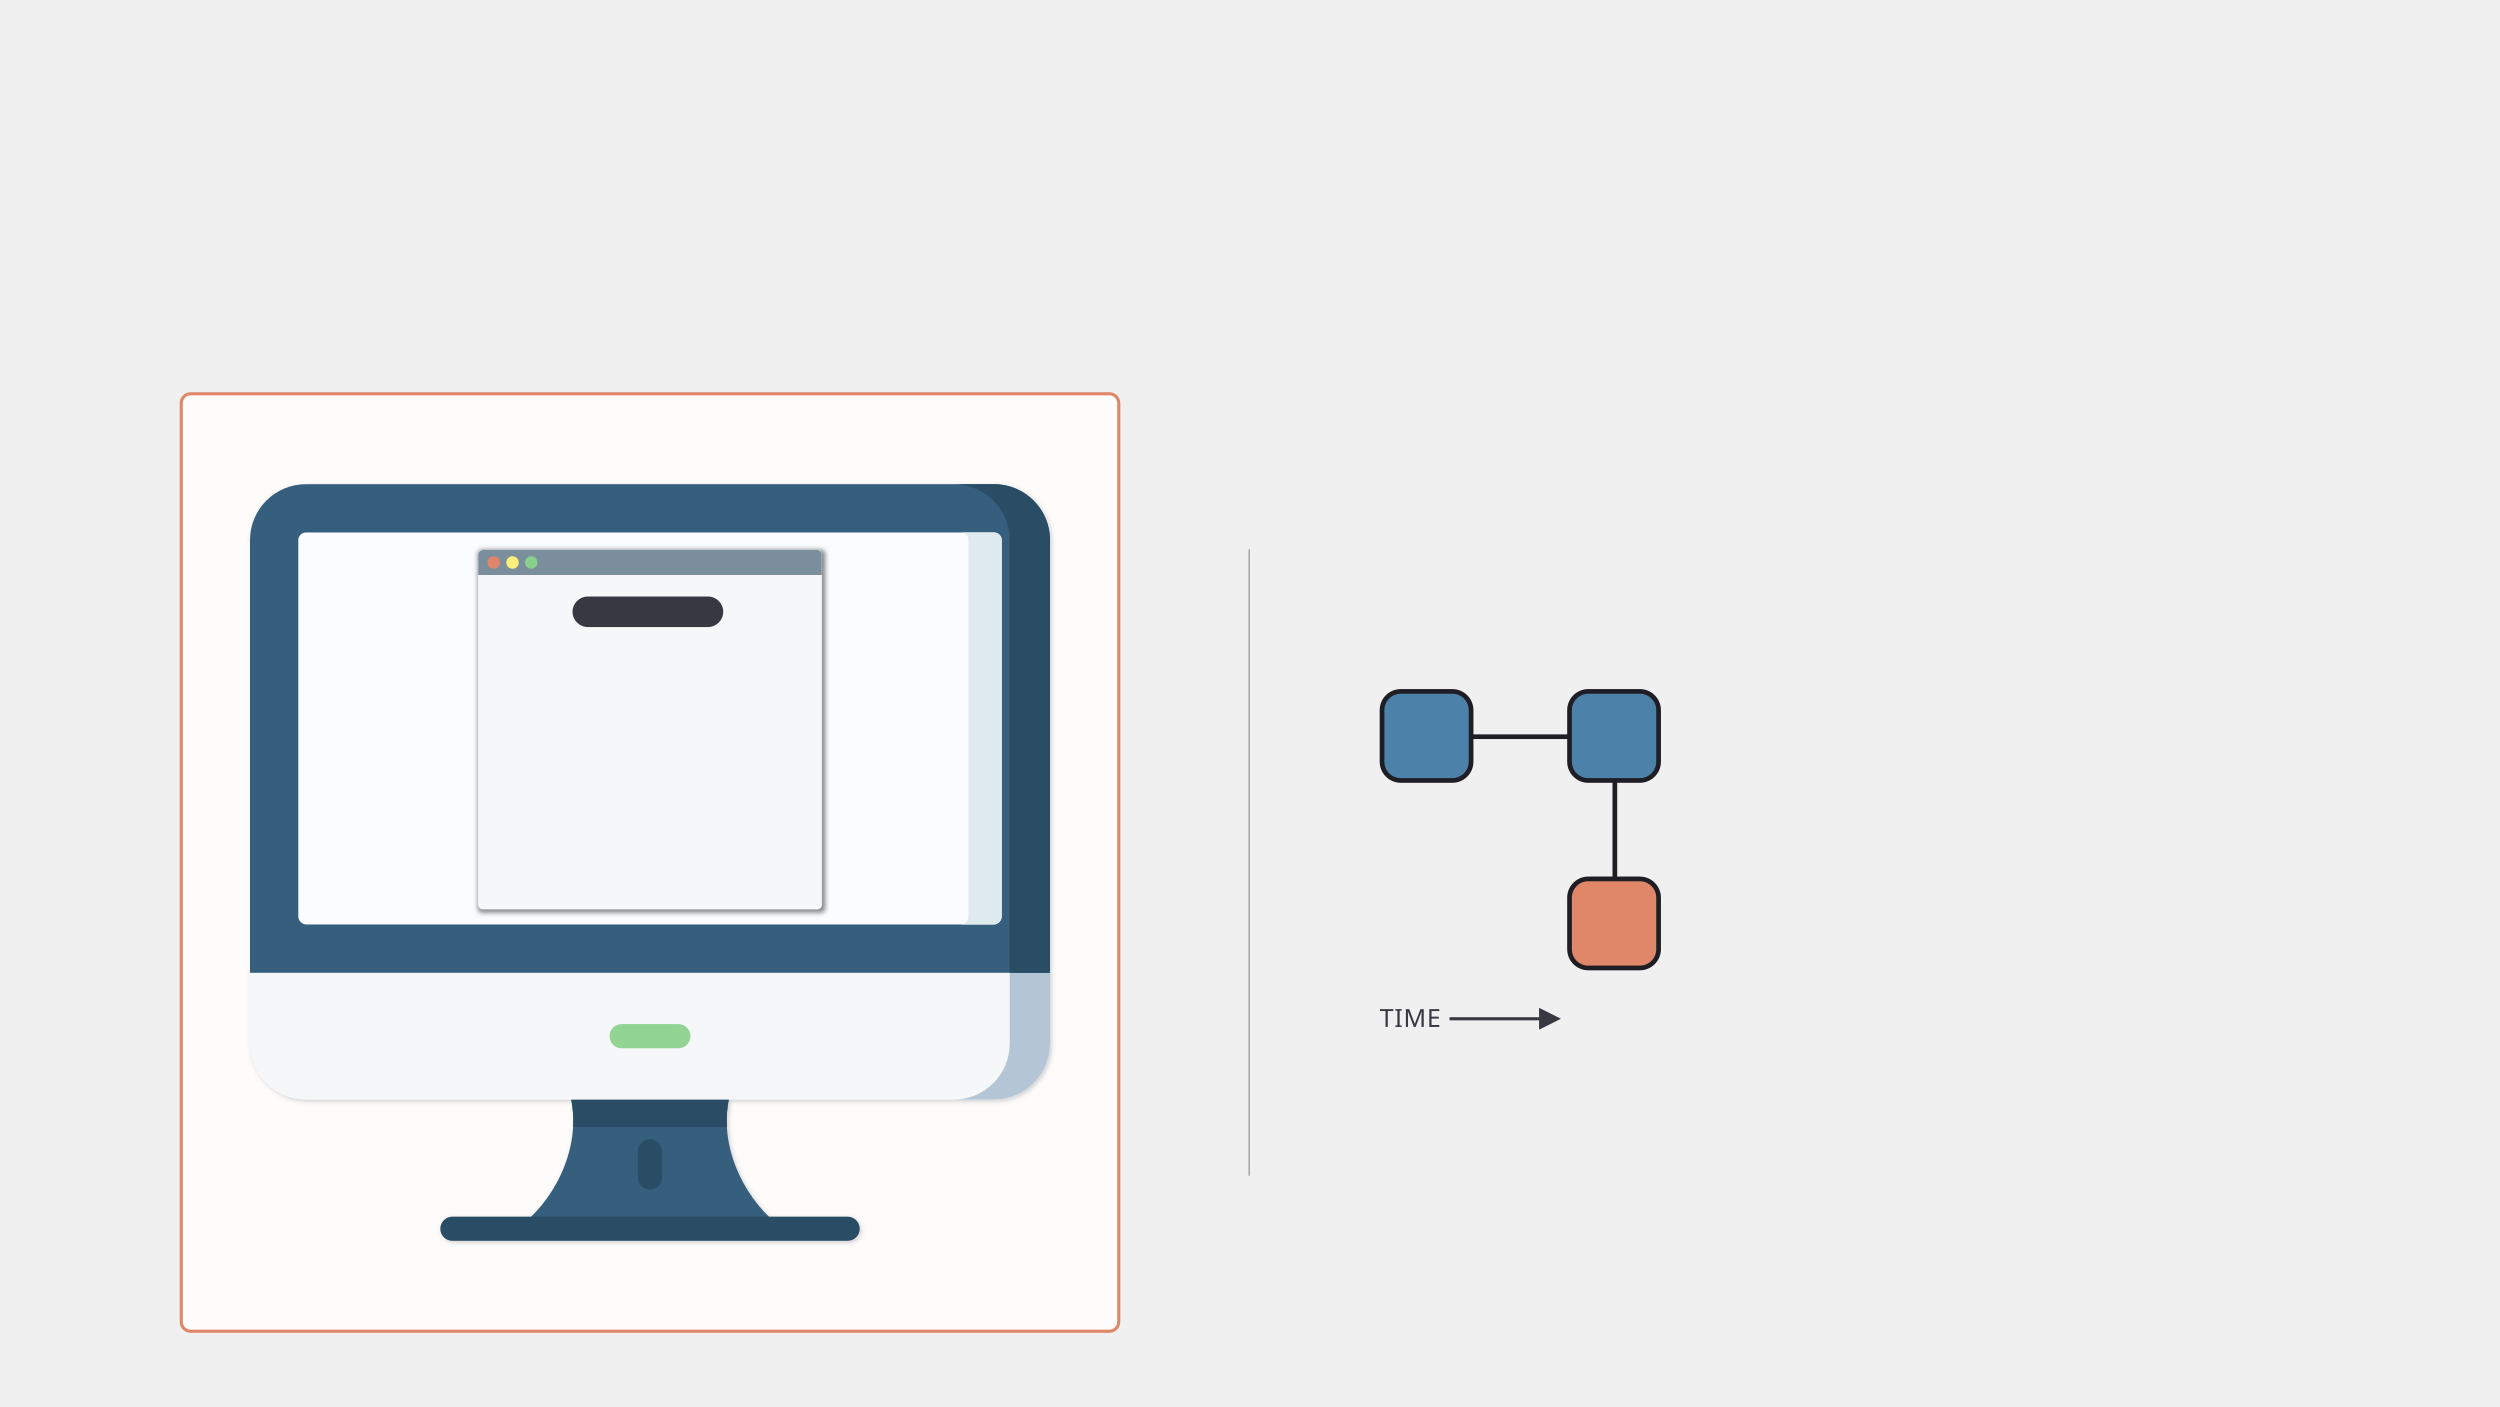
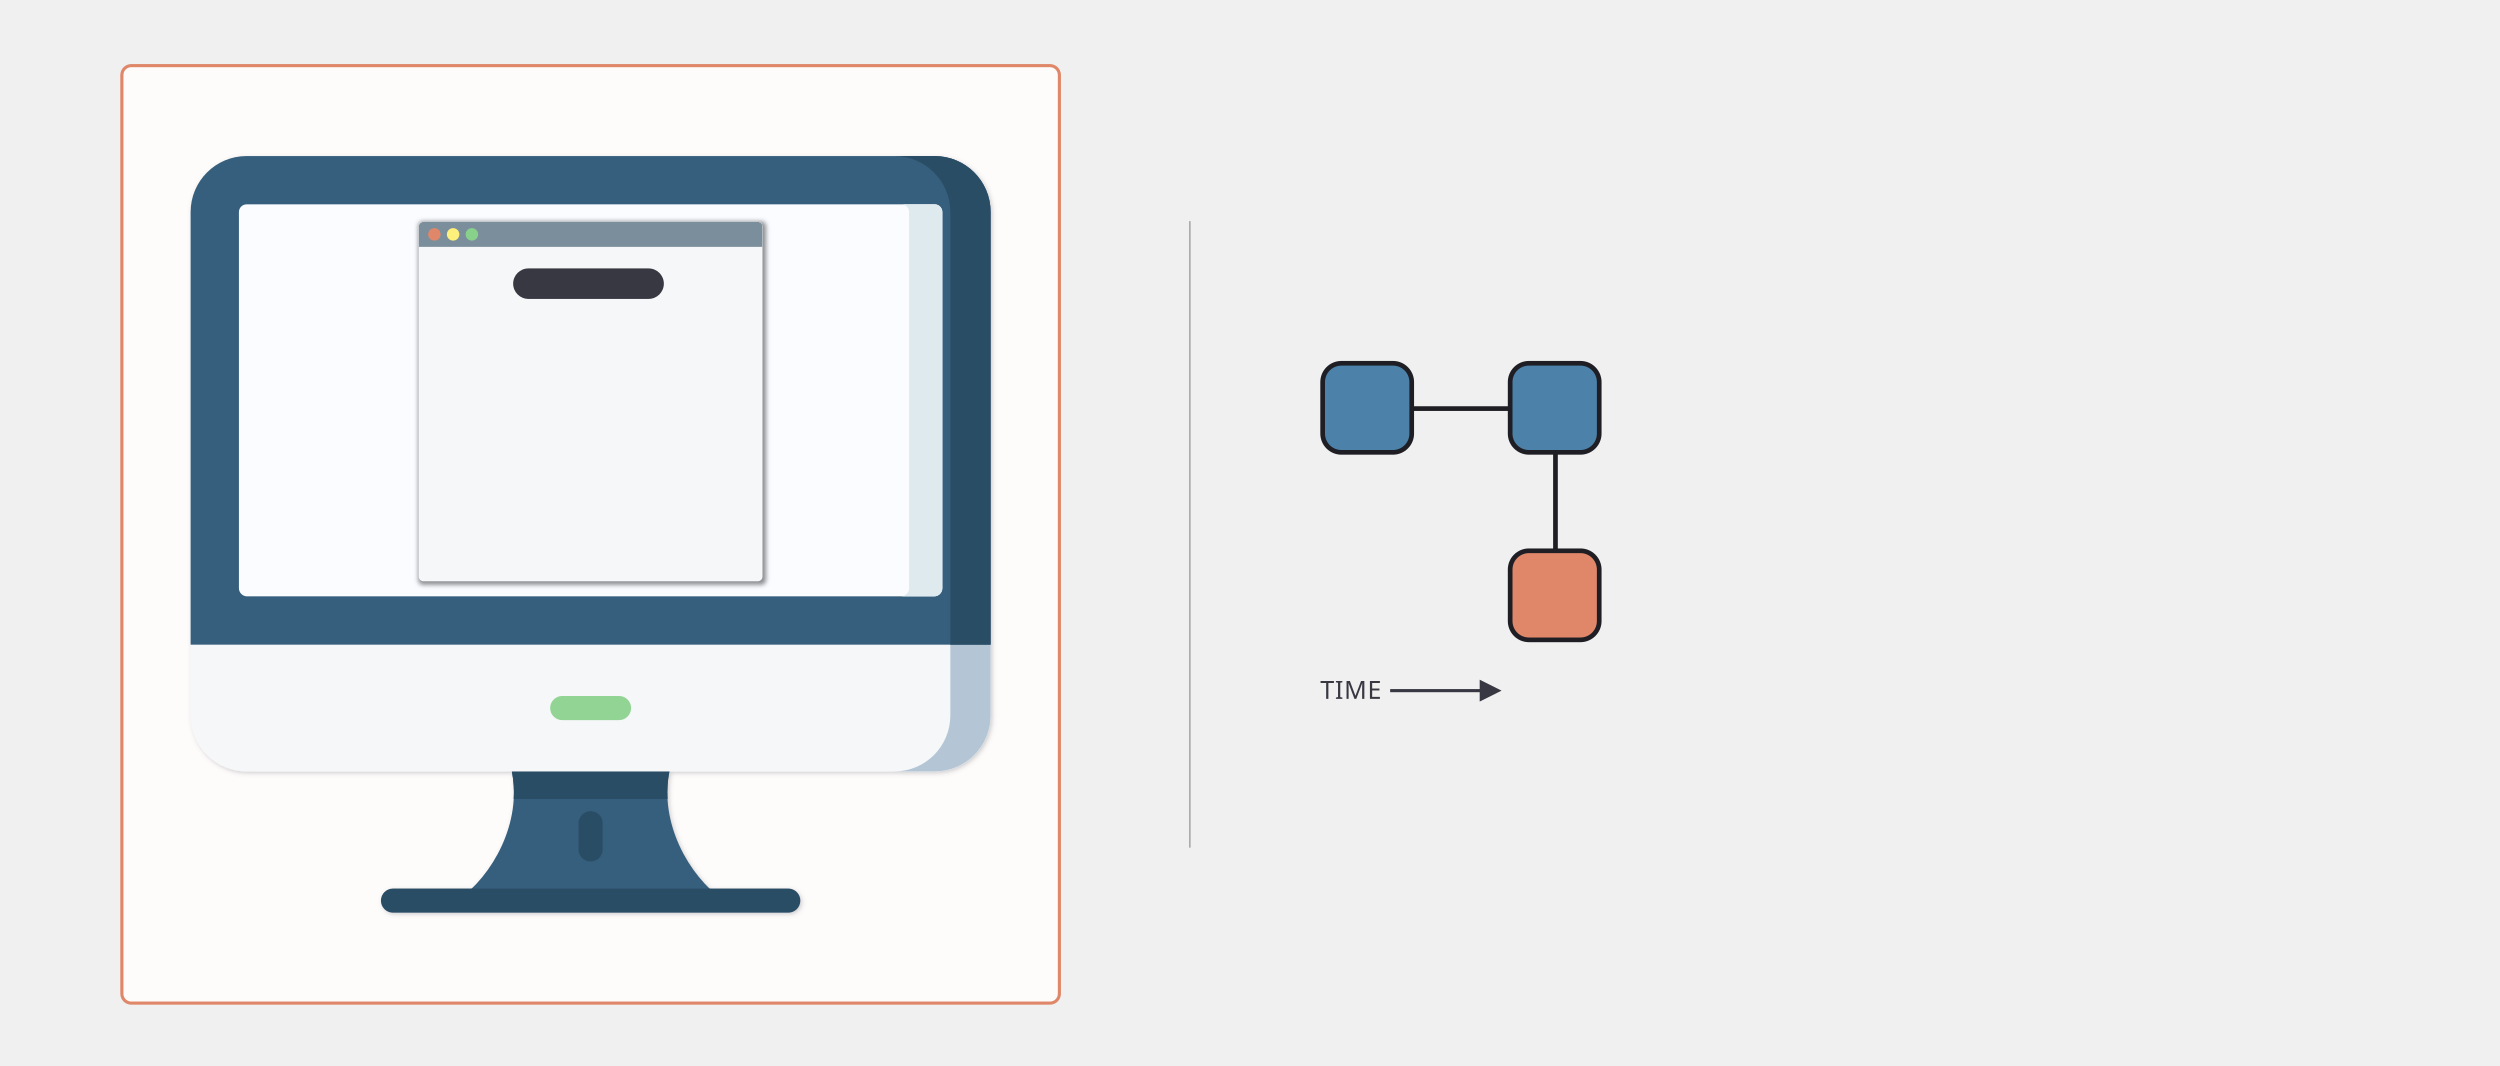
- <svg xmlns="http://www.w3.org/2000/svg" xmlns:xlink="http://www.w3.org/1999/xlink" width="1600px" height="900px" viewBox="0 0 1600 900" version="1.1">
+ <svg xmlns="http://www.w3.org/2000/svg" xmlns:xlink="http://www.w3.org/1999/xlink" width="1600px" height="682px" viewBox="0 0 1600 682" version="1.1">
  <defs>
    <filter x="-1.6%" y="-1.6%" width="103.1%" height="103.3%" filterUnits="objectBoundingBox" id="filter-1">
      <feOffset dx="1" dy="1" in="SourceAlpha" result="shadowOffsetOuter1" />
      <feGaussianBlur stdDeviation="1.5" in="shadowOffsetOuter1" result="shadowBlurOuter1" />
      <feColorMatrix values="0 0 0 0 0.118   0 0 0 0 0.118   0 0 0 0 0.141  0 0 0 0.3 0" type="matrix" in="shadowBlurOuter1" result="shadowMatrixOuter1" />
      <feMerge>
        <feMergeNode in="shadowMatrixOuter1" />
        <feMergeNode in="SourceGraphic" />
      </feMerge>
    </filter>
-     <rect id="path-2" x="306" y="352" width="220" height="230" rx="3" />
+     <rect id="path-2" x="268" y="142" width="220" height="230" rx="3" />
    <filter x="-3.2%" y="-3.0%" width="107.3%" height="107.0%" filterUnits="objectBoundingBox" id="filter-4">
      <feMorphology radius="1" operator="dilate" in="SourceAlpha" result="shadowSpreadOuter1" />
      <feOffset dx="1" dy="1" in="shadowSpreadOuter1" result="shadowOffsetOuter1" />
      <feGaussianBlur stdDeviation="1.5" in="shadowOffsetOuter1" result="shadowBlurOuter1" />
      <feColorMatrix values="0 0 0 0 0.118   0 0 0 0 0.118   0 0 0 0 0.141  0 0 0 0.5 0" type="matrix" in="shadowBlurOuter1" />
    </filter>
  </defs>
  <g id="slide-3-study" stroke="none" stroke-width="1" fill="none" fill-rule="evenodd">
-     <g id="Group" transform="translate(883, 441)" fill="#4C82A9" stroke="#1E1E24" stroke-width="3">
+     <g id="Group" transform="translate(845, 231)" fill="#4C82A9" stroke="#1E1E24" stroke-width="3">
      <g id="idea-share">
        <rect id="Rectangle" x="1.5" y="1.5" width="57" height="57" rx="12" />
      </g>
    </g>
-     <g id="Group" transform="translate(1003, 441)" fill="#4C82A9" stroke="#1E1E24" stroke-width="3">
+     <g id="Group" transform="translate(965, 231)" fill="#4C82A9" stroke="#1E1E24" stroke-width="3">
      <g id="idea-share">
        <rect id="Rectangle" x="1.5" y="1.5" width="57" height="57" rx="12" />
      </g>
    </g>
-     <g id="Group" transform="translate(1003, 561)" fill="#DF8768" stroke="#1E1E24" stroke-width="3">
+     <g id="Group" transform="translate(965, 351)" fill="#DF8768" stroke="#1E1E24" stroke-width="3">
      <g id="idea-draft">
        <rect id="Rectangle" x="1.5" y="1.5" width="57" height="57" rx="12" />
      </g>
    </g>
-     <g id="Group" transform="translate(943, 471)" stroke="#1E1E24" stroke-linecap="square" stroke-width="3">
+     <g id="Group" transform="translate(905, 261)" stroke="#1E1E24" stroke-linecap="square" stroke-width="3">
      <g id="horizontal-track">
        <line x1="0" y1="0.5" x2="60" y2="0.5" id="Line" />
      </g>
    </g>
-     <g id="time-reference-frame" transform="translate(883, 641)" fill="#383843">
+     <g id="time-reference-frame" transform="translate(845, 431)" fill="#383843">
      <path id="Line-2" d="M102,4 L116,11 L102,18 L102,12 L44.697,12 L44.697,10 L102,10 L102,4 Z" fill-rule="nonzero" />
      <text id="TIME" font-family="Nunito-Regular, Nunito" font-size="16" font-weight="normal" letter-spacing="0.457">
        <tspan x="0" y="16.256">TIME</tspan>
      </text>
    </g>
-     <g id="Group" transform="translate(1033, 501)" stroke="#1E1E24" stroke-linecap="square" stroke-width="3">
+     <g id="Group" transform="translate(995, 291)" stroke="#1E1E24" stroke-linecap="square" stroke-width="3">
      <g id="vertical-track">
        <line x1="0.5" y1="0" x2="0.5" y2="60" id="Line" />
      </g>
    </g>
-     <line x1="799.5" y1="352" x2="799.5" y2="752" id="Line" stroke="#A7A8AA" stroke-linecap="square" />
-     <rect id="Rectangle" stroke="#DF8768" stroke-width="2" fill="#FEFCFB" x="116" y="252" width="600" height="600" rx="6" />
-     <g id="computer" filter="url(#filter-1)" transform="translate(160, 309.881)" fill-rule="nonzero">
+     <line x1="761.5" y1="142" x2="761.5" y2="542" id="Line" stroke="#A7A8AA" stroke-linecap="square" />
+     <rect id="Rectangle" stroke="#DF8768" stroke-width="2" fill="#FEFCFB" x="78" y="42" width="600" height="600" rx="6" />
+     <g id="computer" filter="url(#filter-1)" transform="translate(122, 99.881)" fill-rule="nonzero">
      <path d="M306.412,393.843 L288.101,373.239 L217.342,373.239 L205.587,393.843 C212.108,426.281 193.618,460.497 170.638,476.512 L341.36,476.512 C318.381,460.497 299.891,426.281 306.412,393.843 L306.412,393.843 Z" id="Path" fill="#365E7D" />
      <path d="M205.588,393.843 C206.763,399.69 207.115,405.593 206.786,411.438 L305.216,411.438 C304.887,405.593 305.238,399.69 306.414,393.843 L289.687,373.239 L217.344,373.239 L205.588,393.843 Z" id="Path" fill="#2B4D66" />
      <path d="M382.49,484.238 L129.51,484.238 C125.243,484.238 121.784,480.779 121.784,476.512 C121.784,472.245 125.243,468.786 129.51,468.786 L382.49,468.786 C386.758,468.786 390.216,472.245 390.216,476.512 C390.216,480.779 386.757,484.238 382.49,484.238 Z" id="Path" fill="#2B4D66" />
      <path d="M256,451.498 C251.733,451.498 248.274,448.039 248.274,443.772 L248.274,426.973 C248.274,422.705 251.733,419.247 256,419.247 C260.267,419.247 263.727,422.706 263.727,426.973 L263.727,443.772 C263.727,448.039 260.267,451.498 256,451.498 L256,451.498 Z" id="Path" fill="#2B4D66" />
      <path d="M512,312.691 L486.21,292.087 L19.035,292.087 L0,312.691 L0,358.031 C0,377.809 16.033,393.843 35.812,393.843 L476.188,393.843 C495.966,393.843 512,377.81 512,358.031 L512,312.691 Z" id="Path" fill="#F6F7F8" />
      <path d="M486.21,292.088 L486.21,358.032 C486.21,377.81 470.176,393.844 450.398,393.844 L476.188,393.844 C495.966,393.844 512,377.811 512,358.032 L512,312.692 L486.21,292.088 Z" id="Path" fill="#B4C6D5" />
      <path d="M274.176,360.994 L237.825,360.994 C233.558,360.994 230.099,357.535 230.099,353.268 C230.099,349 233.558,345.542 237.825,345.542 L274.176,345.542 C278.444,345.542 281.902,349.001 281.902,353.268 C281.902,357.535 278.443,360.994 274.176,360.994 Z" id="Path" fill="#91D493" />
      <path d="M512,312.691 L0,312.691 L0,35.812 C0,16.034 16.033,1.25055521e-12 35.812,1.25055521e-12 L476.188,1.25055521e-12 C495.966,1.25055521e-12 512,16.033 512,35.812 L512,312.691 Z" id="Path" fill="#365E7D" />
      <path d="M476.188,1.25055521e-12 L450.398,1.25055521e-12 C470.176,1.25055521e-12 486.21,16.033 486.21,35.812 L486.21,312.691 L512,312.691 L512,35.812 C512,16.033 495.966,1.25055521e-12 476.188,1.25055521e-12 Z" id="Path" fill="#2B4D66" />
      <path d="M30.906,276.56 L30.906,35.812 C30.906,33.102 33.103,30.906 35.812,30.906 L476.188,30.906 C478.898,30.906 481.094,33.103 481.094,35.812 L481.094,276.56 C481.094,279.446 478.754,281.786 475.868,281.786 L36.132,281.786 C33.245,281.786 30.906,279.446 30.906,276.56 Z" id="Path" fill="#FAFCFF" />
      <path d="M476.188,30.905 L454.922,30.905 C457.632,30.905 459.828,33.102 459.828,35.811 L459.828,276.559 C459.828,279.445 457.488,281.785 454.602,281.785 L475.868,281.785 C478.754,281.785 481.094,279.445 481.094,276.559 L481.094,35.812 C481.094,33.102 478.898,30.905 476.188,30.905 Z" id="Path" fill="#DFEAEF" />
    </g>
    <mask id="mask-3" fill="white">
      <use xlink:href="#path-2" />
    </mask>
    <g id="window">
      <use fill="black" fill-opacity="1" filter="url(#filter-4)" xlink:href="#path-2" />
      <use fill="#F6F7F8" fill-rule="evenodd" xlink:href="#path-2" />
    </g>
    <g id="survey" mask="url(#mask-3)" fill="#383843" fill-rule="nonzero">
-       <g transform="translate(366, 381)" id="Path">
+       <g transform="translate(328, 171)" id="Path">
        <path d="M87.108,20.305 L10.172,20.305 C4.784,20.305 0.416,15.937 0.416,10.548 C0.416,5.16 4.784,0.792 10.172,0.792 L87.108,0.792 C92.497,0.792 96.865,5.16 96.865,10.548 C96.865,15.936 92.497,20.305 87.108,20.305 Z" />
      </g>
    </g>
    <g id="header-bar" mask="url(#mask-3)">
-       <g transform="translate(306, 352)">
+       <g transform="translate(268, 142)">
        <path d="M3,0 L217,0 C218.657,-3.04359188e-16 220,1.343 220,3 L220,16 L220,16 L0,16 L0,3 C-2.02906125e-16,1.343 1.343,3.04359188e-16 3,0 Z" id="Rectangle" fill="#7B8E9C" />
        <circle id="Oval" fill="#DF8768" cx="10" cy="8" r="4" />
        <circle id="Oval" fill="#FFF07C" cx="22" cy="8" r="4" />
        <circle id="Oval" fill="#88D18A" cx="34" cy="8" r="4" />
      </g>
    </g>
  </g>
</svg>
